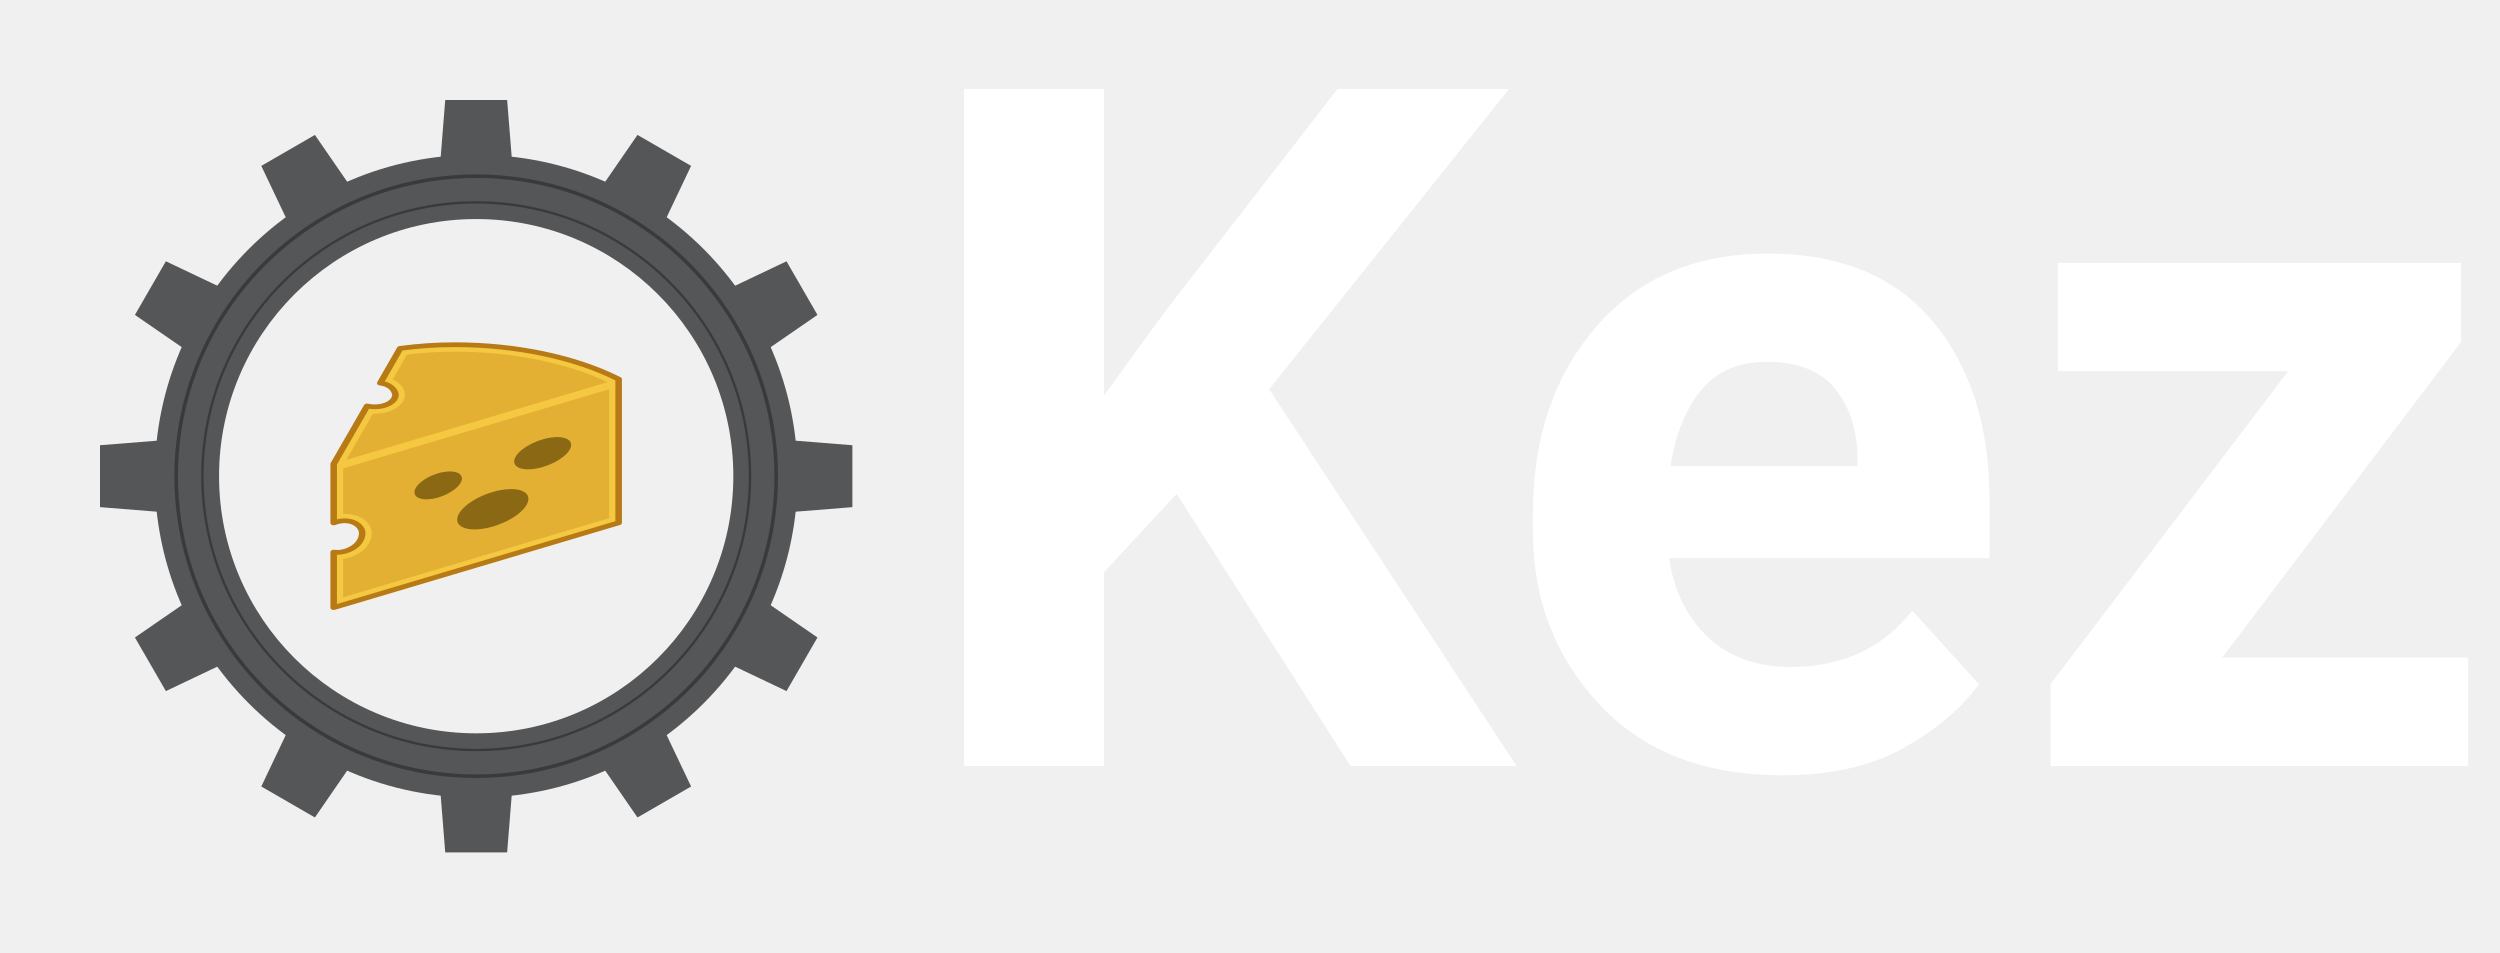
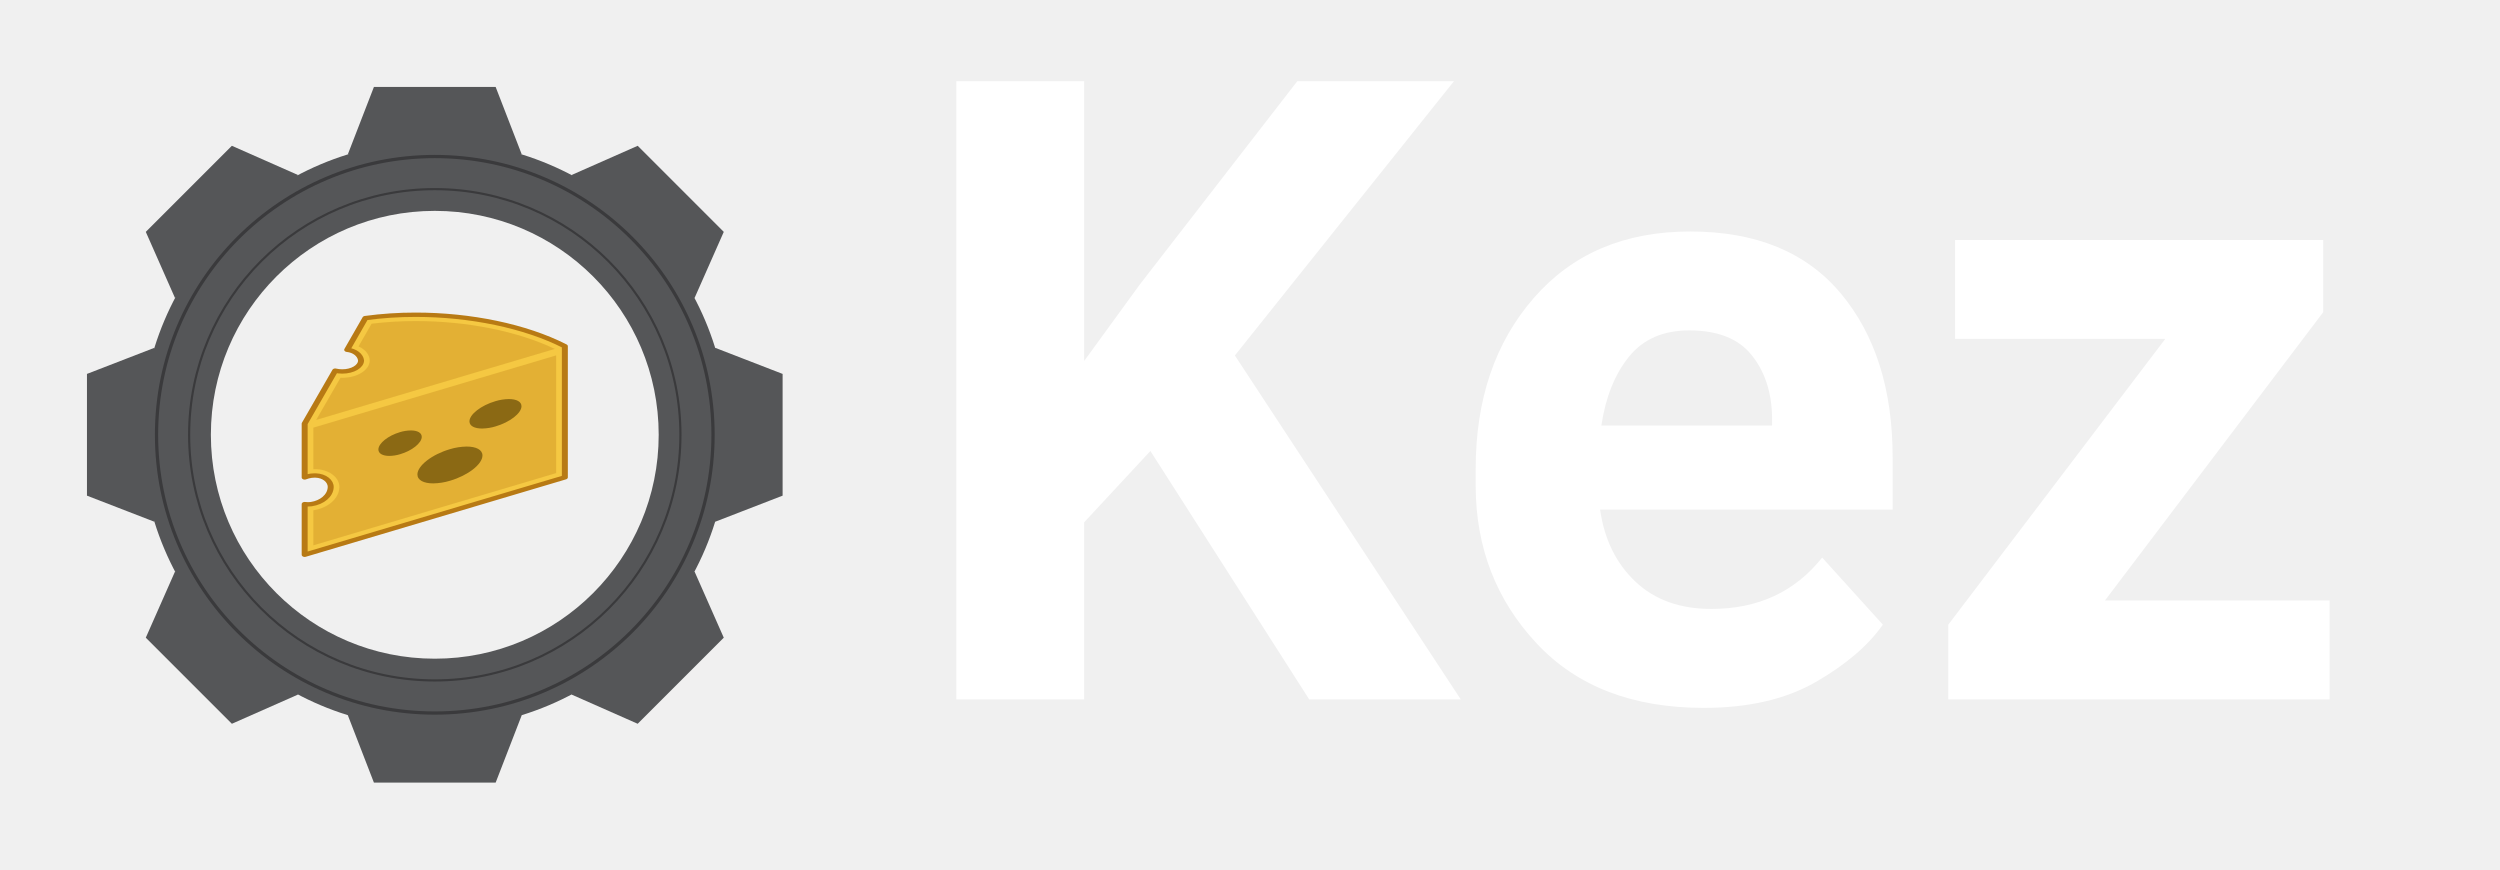
- <svg xmlns="http://www.w3.org/2000/svg" viewBox="0 0 1050 400">
+ <svg xmlns="http://www.w3.org/2000/svg" viewBox="0 0 1150 400">
  <defs>
    <mask id="gearHole">
      <rect width="400" height="400" fill="white" />
-       <circle cx="200" cy="200" r="108" fill="black" />
+       <circle cx="200" cy="200" r="103" fill="black" />
    </mask>
-     <path id="tooth" d="M-13,-158 L13,-158 L15,-133 L-15,-133 Z" />
+     <path id="tooth" d="M-28,-160 L28,-160 L40,-129 A135,135 0 0,1 -40,-129 Z" />
  </defs>
  <g fill="#555658" mask="url(#gearHole)">
    <use href="#tooth" transform="translate(200,200) rotate(0)" />
-     <use href="#tooth" transform="translate(200,200) rotate(30)" />
-     <use href="#tooth" transform="translate(200,200) rotate(60)" />
+     <use href="#tooth" transform="translate(200,200) rotate(45)" />
    <use href="#tooth" transform="translate(200,200) rotate(90)" />
-     <use href="#tooth" transform="translate(200,200) rotate(120)" />
-     <use href="#tooth" transform="translate(200,200) rotate(150)" />
+     <use href="#tooth" transform="translate(200,200) rotate(135)" />
    <use href="#tooth" transform="translate(200,200) rotate(180)" />
-     <use href="#tooth" transform="translate(200,200) rotate(210)" />
-     <use href="#tooth" transform="translate(200,200) rotate(240)" />
+     <use href="#tooth" transform="translate(200,200) rotate(225)" />
    <use href="#tooth" transform="translate(200,200) rotate(270)" />
-     <use href="#tooth" transform="translate(200,200) rotate(300)" />
-     <use href="#tooth" transform="translate(200,200) rotate(330)" />
+     <use href="#tooth" transform="translate(200,200) rotate(315)" />
    <circle cx="200" cy="200" r="135" />
  </g>
-   <circle cx="200" cy="200" r="126" fill="none" stroke="#3a3a3c" stroke-width="1.5" />
-   <circle cx="200" cy="200" r="115" fill="none" stroke="#3a3a3c" stroke-width="1" />
+   <circle cx="200" cy="200" r="128" fill="none" stroke="#3a3a3c" stroke-width="1.5" />
+   <circle cx="200" cy="200" r="113" fill="none" stroke="#3a3a3c" stroke-width="1" />
  <g transform="translate(200, 200) scale(0.50) translate(-199.5, -140.5)">
    <g transform="translate(-404, -258)">
      <path d="M214.205 176.947C214.979 176.948 215.751 177.017 216.513 177.153 218.041 177.448 219.513 177.982 220.875 178.734L220.875 129.238C220.875 129.238 210.63 104.826 200.424 80.5 198.902 80.995 197.313 81.247 195.713 81.247 188.738 81.247 183.082 76.693 183.082 71.075 183.516 66.045 187.38 61.989 192.382 61.31 185.625 45.184 180.298 32.457 180.188 32.14 169.07 30.071 157.784 29.041 146.475 29.062 109.97 29.062 73.086 39.397 46.5 58.015L46.5 178.656 220.875 249.879 220.875 203.283C220.118 203.422 219.351 203.492 218.582 203.493 217.885 203.494 217.19 203.432 216.504 203.31 209.107 201.817 203.699 195.447 203.426 187.906 203.187 182.096 207.703 177.192 213.513 176.953 213.744 176.943 213.974 176.941 214.205 176.947Z" transform="matrix(-1.37276 0 0 1 787 259)" fill="#f5c842" stroke="#b87a14" stroke-width="4" stroke-linejoin="round" />
      <path d="M146.475 34.875C156.379 34.86 166.266 35.672 176.034 37.302 177.305 40.353 179.813 46.337 184.788 58.227 180.24 60.931 177.403 65.785 177.281 71.075 177.281 79.89 185.555 87.06 195.724 87.06 196.108 87.06 196.489 87.06 196.869 87.028 203.467 102.756 209.814 117.878 213.144 125.785 213.162 125.823 213.144 125.835 213.107 125.82L53.263 60.54C53.248 60.533 53.242 60.516 53.249 60.501 53.252 60.495 53.257 60.491 53.263 60.488 78.28 44.175 111.969 34.875 146.475 34.875Z" transform="matrix(-1.37276 0 0 1 787 259)" fill="#b87a14" opacity="0.3" />
      <path d="M215.062 208.959 215.062 241.219 52.312 174.753 52.312 66.434 215.062 132.909 215.062 171.155C214.772 171.14 214.481 171.135 214.191 171.135 205.184 170.99 197.765 178.173 197.621 187.18 197.617 187.421 197.618 187.662 197.625 187.904 197.874 198.108 205.083 206.813 215.062 208.959Z" transform="matrix(-1.37276 0 0 1 787 259)" fill="#b87a14" opacity="0.3" />
      <path d="M156.938 137.047C154.656 136.085 152.214 135.561 149.739 135.501 145.359 135.501 142.406 137.623 142.406 141.406 142.406 147.024 148.913 154.194 156.938 157.391 159.219 158.354 161.661 158.879 164.136 158.937 168.516 158.937 171.469 156.815 171.469 153.031 171.469 147.414 164.962 140.259 156.938 137.047Z" transform="matrix(-1.37276 0 0 1 787 259)" fill="#8b6914" />
      <path d="M110.438 127.166C110.438 120.746 102.631 112.42 93 108.566 90.162 107.366 87.123 106.71 84.043 106.633 78.963 106.633 75.562 108.981 75.562 113.216 75.562 119.636 83.369 127.965 93 131.816 95.839 133.017 98.879 133.674 101.96 133.751 107.034 133.751 110.438 131.403 110.438 127.166Z" transform="matrix(-1.37276 0 0 1 787 259)" fill="#8b6914" />
      <path d="M123.516 152.741C119.967 151.241 116.169 150.421 112.318 150.323 105.968 150.323 101.719 153.258 101.719 158.553 101.719 166.58 111.478 176.988 123.516 181.803 127.064 183.304 130.862 184.125 134.713 184.221 141.064 184.221 145.312 181.286 145.312 175.991 145.312 167.981 135.55 157.557 123.516 152.741Z" transform="matrix(-1.37276 0 0 1 787 259)" fill="#8b6914" />
    </g>
  </g>
-   <text x="715" y="185" text-anchor="middle" dominant-baseline="central" font-family="system-ui, -apple-system, 'Segoe UI', Roboto, Helvetica, Arial, sans-serif" font-size="400" font-weight="700" fill="#ffffff" letter-spacing="1">Kez</text>
+   <text x="750" y="185" text-anchor="middle" dominant-baseline="central" font-family="system-ui, -apple-system, 'Segoe UI', Roboto, Helvetica, Arial, sans-serif" font-size="400" font-weight="700" fill="#ffffff" letter-spacing="1">Kez</text>
</svg>
